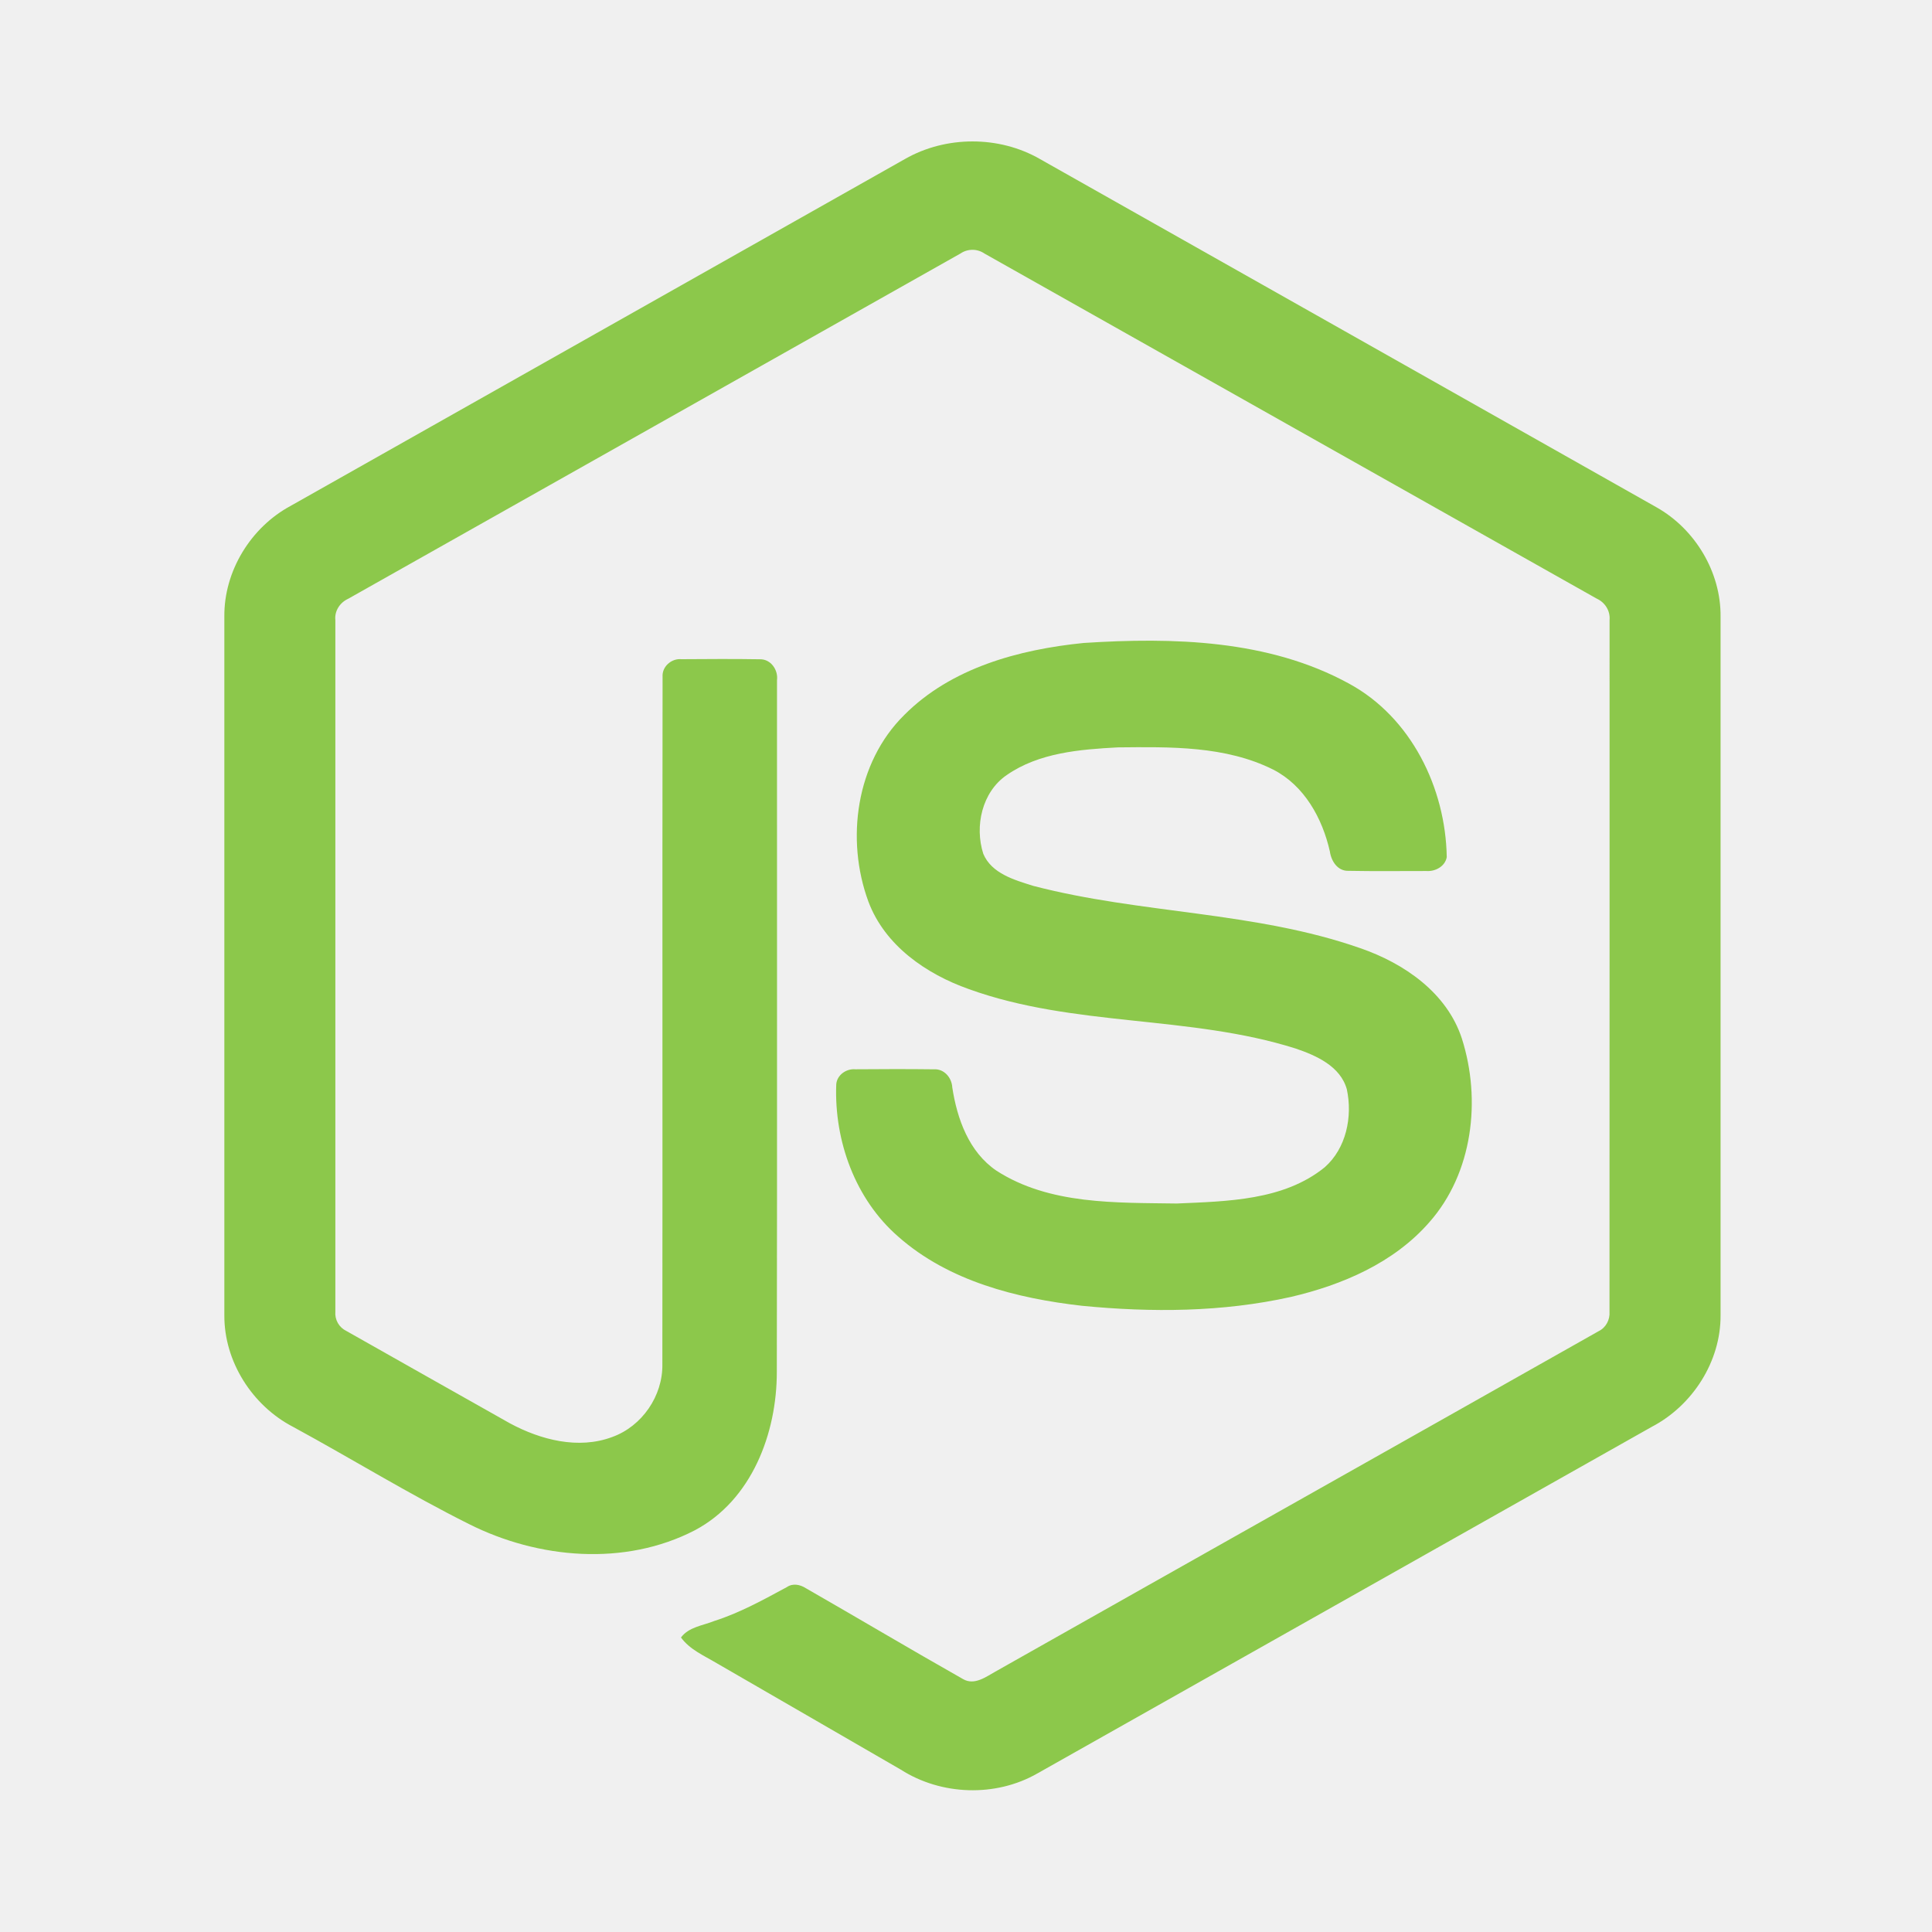
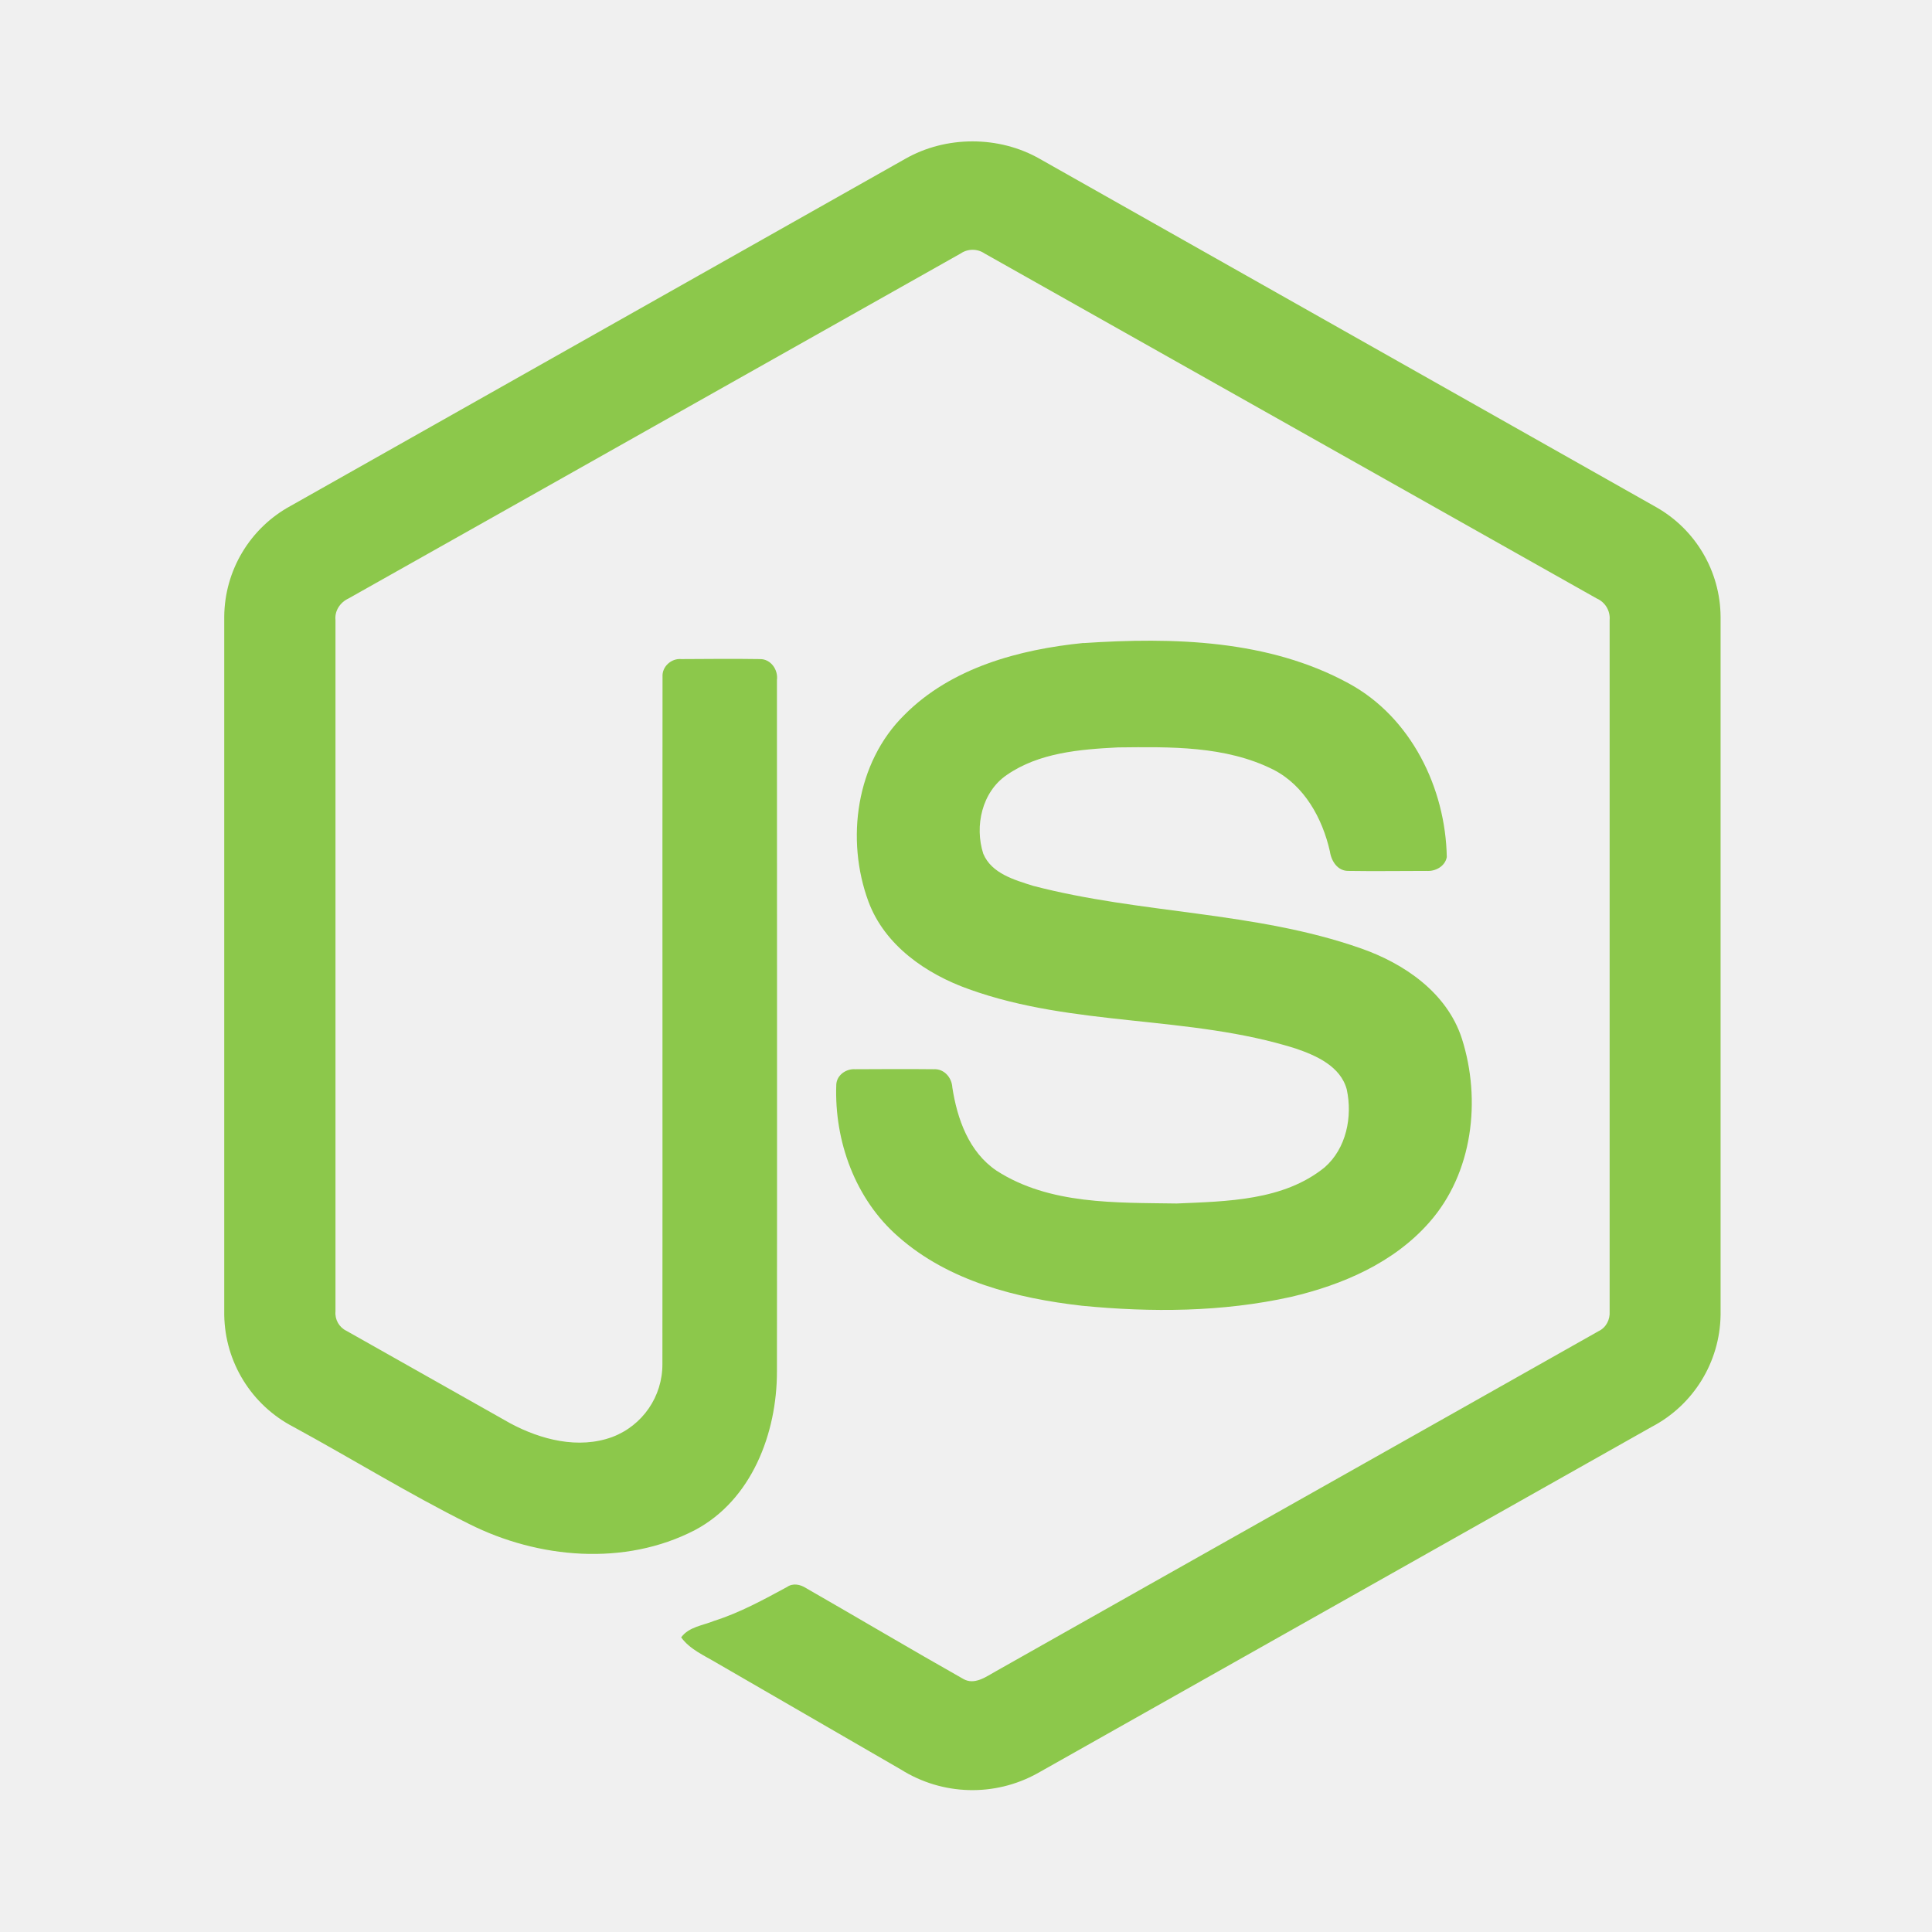
- <svg xmlns="http://www.w3.org/2000/svg" width="140" height="140" viewBox="0 0 140 140" fill="none">
-   <g clip-path="url(#clip0_205_1391)">
-     <path d="M65.576 11.523C68.539 9.828 72.397 9.82 75.357 11.523C90.249 19.938 105.145 28.339 120.034 36.759C122.834 38.336 124.708 41.453 124.679 44.68V95.304C124.7 98.665 122.642 101.856 119.687 103.397C104.845 111.766 90.01 120.144 75.17 128.512C72.146 130.241 68.21 130.108 65.28 128.237C60.831 125.657 56.373 123.091 51.923 120.514C51.014 119.971 49.989 119.54 49.346 118.658C49.914 117.893 50.929 117.798 51.754 117.464C53.611 116.873 55.317 115.925 57.023 115.005C57.455 114.71 57.982 114.823 58.395 115.087C62.2 117.269 65.972 119.514 69.79 121.675C70.604 122.145 71.429 121.521 72.125 121.133C86.69 112.901 101.273 104.7 115.836 96.466C116.375 96.206 116.674 95.633 116.63 95.042C116.64 78.342 116.632 61.639 116.635 44.939C116.697 44.269 116.309 43.652 115.702 43.377C100.911 35.048 86.128 26.705 71.339 18.373C71.083 18.197 70.779 18.102 70.469 18.102C70.158 18.102 69.854 18.195 69.597 18.371C54.809 26.705 40.028 35.055 25.239 43.385C24.635 43.66 24.229 44.266 24.301 44.939C24.304 61.639 24.301 78.342 24.301 95.045C24.276 95.333 24.339 95.622 24.483 95.874C24.627 96.125 24.844 96.326 25.105 96.45C29.052 98.688 33.003 100.91 36.952 103.14C39.177 104.338 41.908 105.049 44.36 104.132C46.523 103.356 48.039 101.149 47.997 98.852C48.018 82.25 47.987 65.645 48.013 49.045C47.959 48.308 48.658 47.699 49.374 47.768C51.271 47.755 53.169 47.742 55.066 47.773C55.857 47.755 56.402 48.549 56.304 49.291C56.296 65.999 56.324 82.707 56.291 99.415C56.296 103.868 54.467 108.713 50.348 110.891C45.274 113.52 39.003 112.963 33.99 110.442C29.65 108.276 25.509 105.72 21.246 103.4C18.284 101.866 16.236 98.663 16.257 95.305V44.68C16.226 41.386 18.174 38.213 21.061 36.658C35.901 28.283 50.739 19.902 65.576 11.523Z" fill="#8CC84B" />
-     <path d="M78.523 46.592C84.995 46.175 91.924 46.345 97.748 49.533C102.257 51.977 104.757 57.105 104.837 62.114C104.711 62.79 104.005 63.163 103.36 63.117C101.482 63.114 99.603 63.142 97.725 63.104C96.929 63.135 96.466 62.4 96.366 61.696C95.826 59.299 94.519 56.925 92.263 55.769C88.8 54.035 84.784 54.122 81.007 54.158C78.25 54.304 75.285 54.543 72.95 56.164C71.157 57.392 70.612 59.871 71.252 61.868C71.855 63.302 73.51 63.764 74.864 64.191C82.664 66.231 90.93 66.028 98.581 68.712C101.749 69.807 104.847 71.934 105.931 75.251C107.35 79.696 106.728 85.009 103.566 88.578C101.001 91.514 97.266 93.113 93.54 93.981C88.584 95.086 83.44 95.114 78.407 94.623C73.674 94.084 68.749 92.841 65.096 89.616C61.971 86.903 60.446 82.676 60.597 78.597C60.633 77.908 61.319 77.427 61.979 77.484C63.87 77.469 65.761 77.463 67.652 77.486C68.408 77.432 68.968 78.085 69.006 78.797C69.355 81.081 70.214 83.478 72.205 84.832C76.049 87.311 80.871 87.142 85.272 87.211C88.918 87.049 93.011 87.001 95.986 84.591C97.556 83.216 98.021 80.917 97.597 78.938C97.137 77.268 95.39 76.49 93.889 75.981C86.189 73.545 77.832 74.429 70.206 71.674C67.11 70.581 64.117 68.512 62.927 65.332C61.268 60.83 62.028 55.263 65.522 51.815C68.929 48.385 73.847 47.064 78.523 46.592Z" fill="#8CC84B" />
+ <svg xmlns="http://www.w3.org/2000/svg" fill="none" viewBox="0 0 140 140">
+   <g fill="#8CC84B" clip-path="url(#a)">
+     <path d="M65.58 11.52c2.96-1.7 6.82-1.7 9.78 0l44.67 25.24a9.2 9.2 0 0 1 4.65 7.92V95.3a9.3 9.3 0 0 1-5 8.1L75.18 128.5a9.73 9.73 0 0 1-9.89-.27l-13.36-7.73c-.9-.54-1.93-.97-2.57-1.85.56-.77 1.58-.86 2.4-1.2 1.86-.59 3.57-1.53 5.27-2.45.43-.3.96-.19 1.38.08 3.8 2.18 7.57 4.42 11.39 6.58.81.47 1.64-.15 2.34-.54 14.56-8.23 29.14-16.43 43.7-24.66.55-.26.84-.84.8-1.43v-50.1a1.56 1.56 0 0 0-.93-1.56l-44.36-25a1.54 1.54 0 0 0-1.74 0c-14.8 8.33-29.57 16.68-44.36 25-.6.28-1.01.89-.94 1.56v50.1a1.42 1.42 0 0 0 .8 1.41l11.85 6.69c2.23 1.2 4.96 1.9 7.41 1A5.62 5.62 0 0 0 48 98.84c.02-16.6-.01-33.2.01-49.8-.05-.74.65-1.35 1.36-1.28 1.9-.01 3.8-.03 5.7 0 .79-.01 1.33.78 1.23 1.52 0 16.7.02 33.42 0 50.12 0 4.46-1.83 9.3-5.95 11.48-5.08 2.63-11.35 2.07-16.36-.45-4.34-2.16-8.48-4.72-12.74-7.04a9.28 9.28 0 0 1-5-8.1V44.68a9.21 9.21 0 0 1 4.81-8.02l44.52-25.14Z" />
+     <path d="M78.52 46.6c6.47-.43 13.4-.26 19.23 2.93 4.5 2.45 7 7.57 7.09 12.58-.13.68-.84 1.05-1.48 1-1.88 0-3.76.03-5.63 0-.8.02-1.26-.71-1.36-1.41-.54-2.4-1.85-4.78-4.1-5.93-3.47-1.74-7.49-1.65-11.26-1.61-2.76.14-5.72.38-8.06 2-1.8 1.23-2.34 3.71-1.7 5.7.6 1.44 2.26 1.9 3.61 2.33 7.8 2.04 16.07 1.84 23.72 4.52 3.17 1.1 6.27 3.22 7.35 6.54 1.42 4.45.8 9.76-2.36 13.33-2.57 2.93-6.3 4.53-10.03 5.4-4.96 1.1-10.1 1.13-15.13.64-4.74-.54-9.66-1.78-13.31-5-3.13-2.72-4.65-6.94-4.5-11.02.03-.7.72-1.17 1.38-1.12 1.89-.01 3.78-.02 5.67 0 .76-.05 1.32.6 1.36 1.32.35 2.28 1.2 4.68 3.2 6.03 3.84 2.48 8.66 2.31 13.06 2.38 3.65-.16 7.74-.2 10.72-2.62 1.57-1.37 2.03-3.67 1.6-5.65-.45-1.67-2.2-2.45-3.7-2.96-7.7-2.43-16.06-1.55-23.68-4.3-3.1-1.1-6.1-3.17-7.28-6.35-1.66-4.5-.9-10.07 2.6-13.52 3.4-3.43 8.32-4.75 13-5.22Z" />
  </g>
  <defs>
-     <clipPath id="clip0_205_1391">
-       <rect width="108.96" height="120" fill="white" transform="translate(16 10)" />
+     <clipPath id="a">
+       <path fill="#fff" d="M0 0h108.96v120H0z" transform="translate(16 10)" />
    </clipPath>
  </defs>
</svg>
